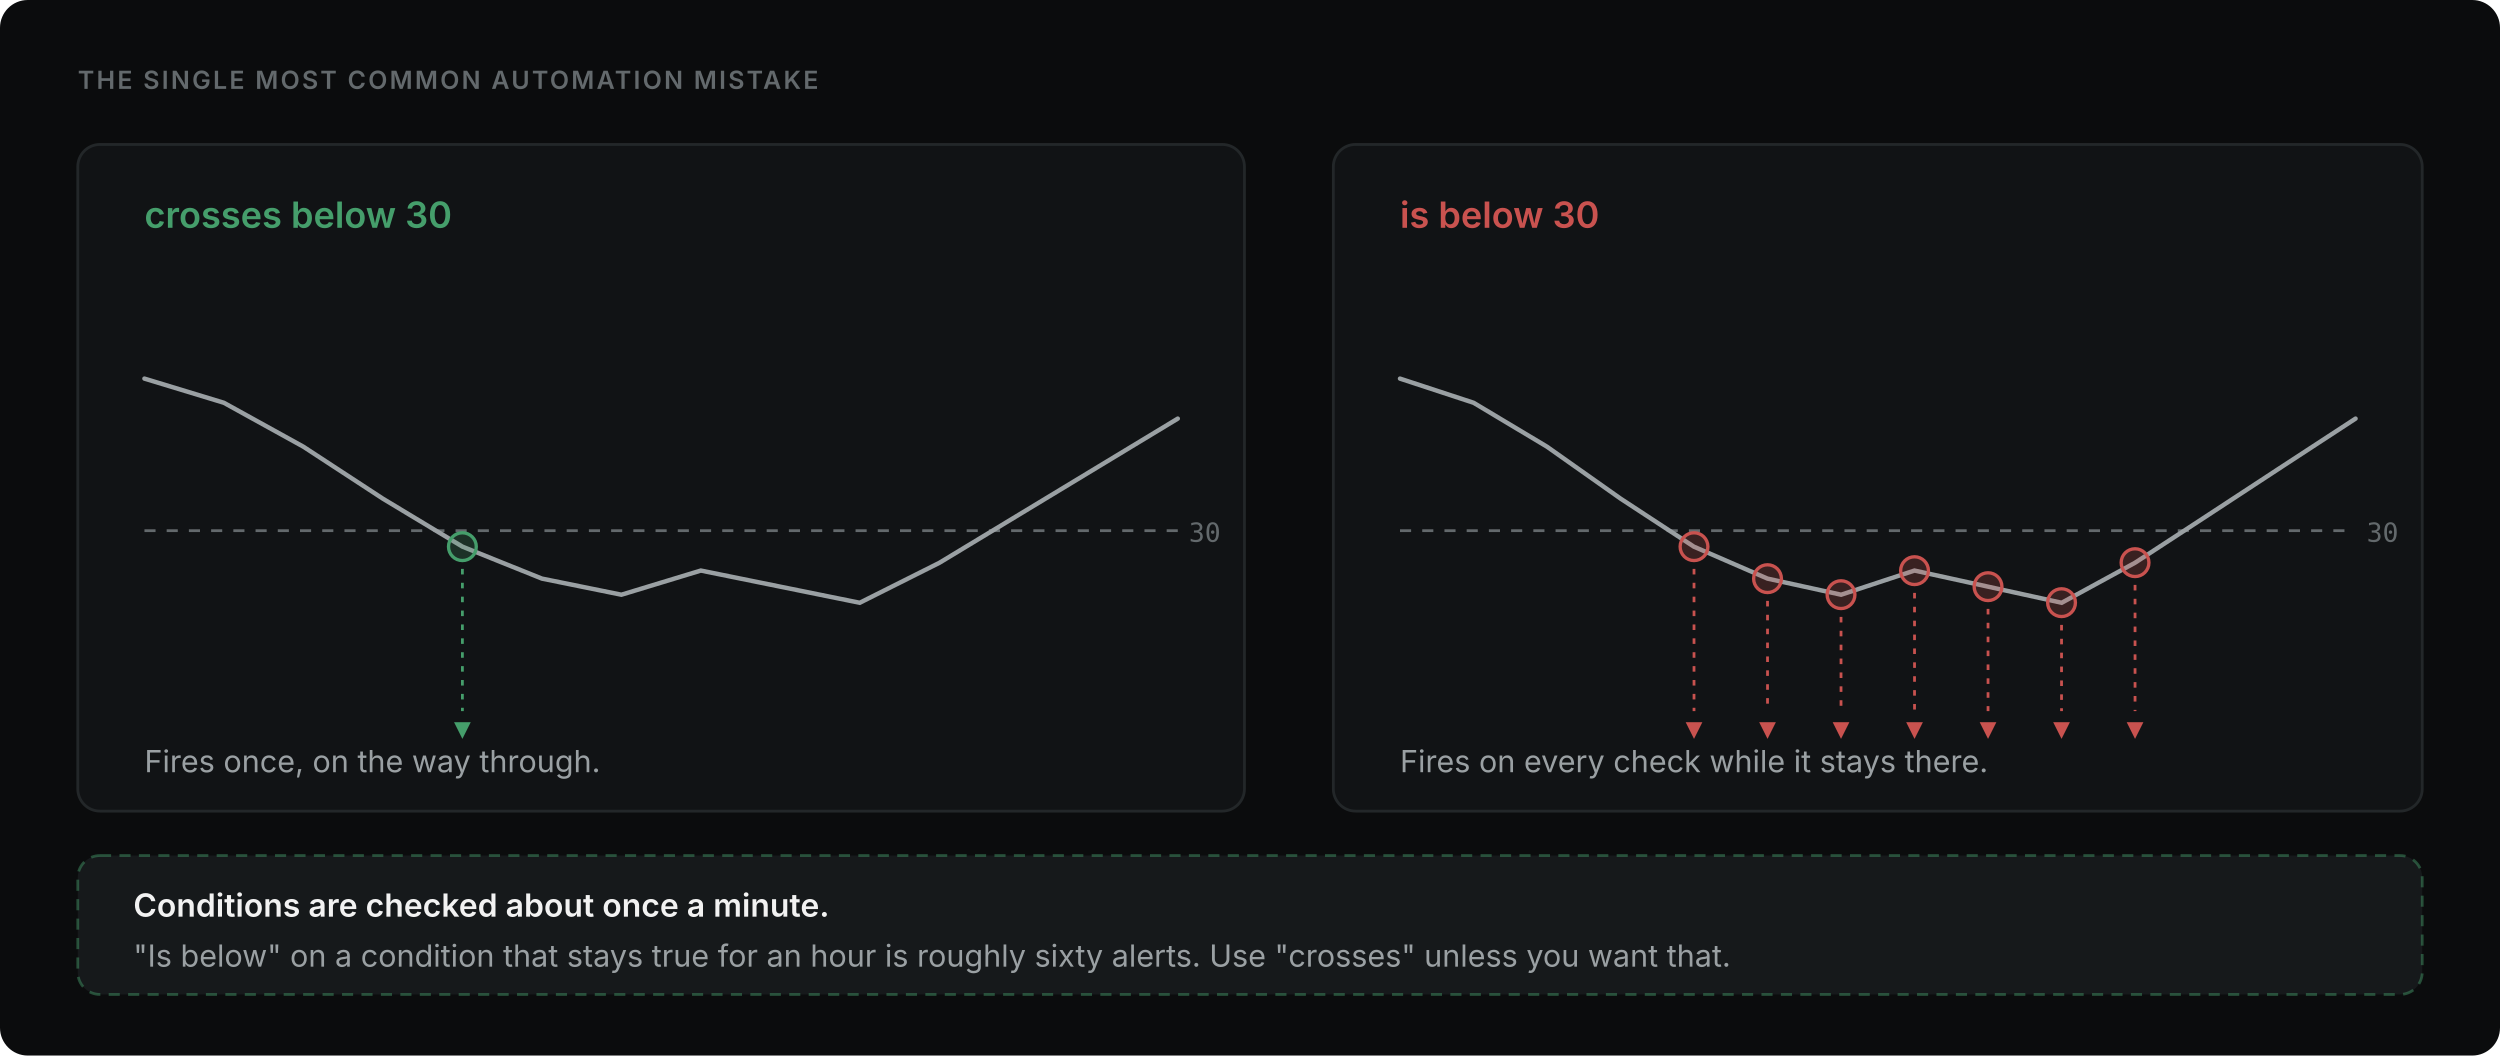
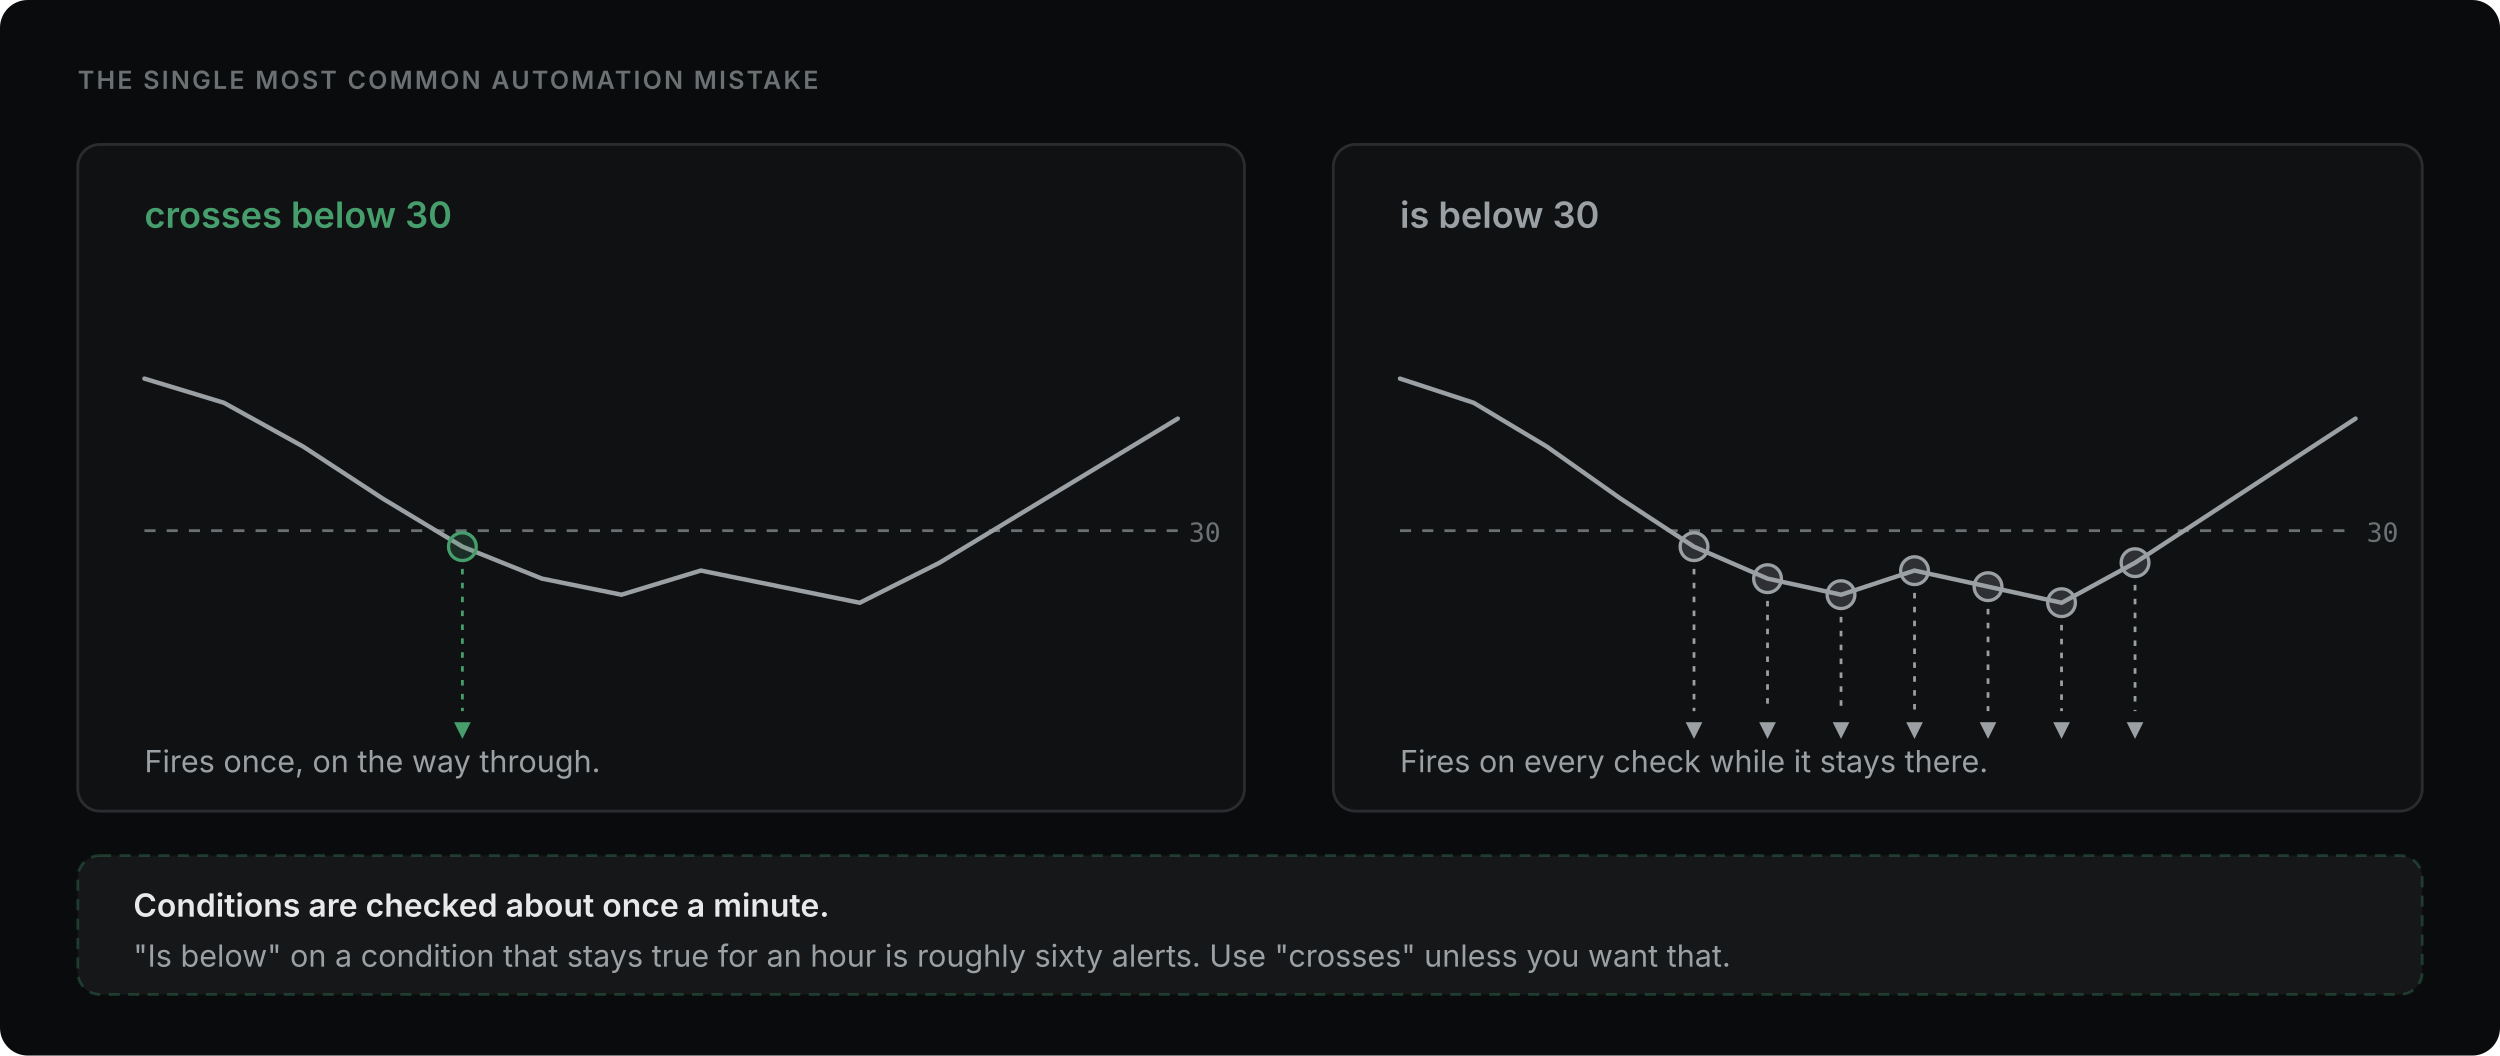
- <svg xmlns="http://www.w3.org/2000/svg" viewBox="0 0 900 380" width="900" height="380" role="img" aria-labelledby="t d" font-family="'Inter', system-ui, -apple-system, sans-serif">
+ <svg xmlns="http://www.w3.org/2000/svg" viewBox="0 0 900 380" role="img" aria-labelledby="crossesvsis-t crossesvsis-d" font-family="'Inter', system-ui, -apple-system, sans-serif">
  <defs>
-     <marker id="a" viewBox="0 0 10 10" refX="9" refY="5" markerWidth="6" markerHeight="6" orient="auto-start-reverse">
-       <path d="M0,1 L9,5 L0,9 z" fill="#63696c" />
-     </marker>
-     <marker id="ag" viewBox="0 0 10 10" refX="9" refY="5" markerWidth="6" markerHeight="6" orient="auto-start-reverse">
-       <path d="M0,1 L9,5 L0,9 z" fill="#459e6b" />
+     <marker id="crossesvsis-arrow" viewBox="0 0 10 10" refX="9" refY="5" markerWidth="5" markerHeight="5" orient="auto-start-reverse">
+       <path d="M0,1.5 L8,5 L0,8.5 z" fill="#3d4144" />
    </marker>
  </defs>
-   <rect width="900" height="380" rx="10" fill="#0b0c0d" />
-   <text x="28" y="32" fill="#63696c" font-size="9" font-family="'Inter', system-ui, -apple-system, sans-serif" font-weight="600" text-anchor="start" letter-spacing="0.8">THE SINGLE MOST COMMON AUTOMATION MISTAKE</text>
-   <rect x="28" y="52" width="420" height="240" rx="8" fill="#111315" stroke="#232729" stroke-width="1" />
-   <line x1="52" y1="191.04" x2="424" y2="191.04" stroke="#63696c" stroke-width="1" stroke-dasharray="4 4" />
-   <text x="428" y="195.04" fill="#63696c" font-size="9.5" font-family="'JetBrains Mono', ui-monospace, 'SF Mono', monospace" font-weight="400" text-anchor="start">30</text>
+   <rect width="900" height="380" rx="10" fill="#0a0b0c" />
+   <text x="28" y="32" fill="#6b7073" font-size="9" font-family="'Inter', system-ui, -apple-system, sans-serif" font-weight="600" text-anchor="start" letter-spacing="0.8">THE SINGLE MOST COMMON AUTOMATION MISTAKE</text>
+   <rect x="28" y="52" width="420" height="240" rx="8" fill="#101113" stroke="#2a2d2f" stroke-width="1" />
+   <line x1="52" y1="191.04" x2="424" y2="191.04" stroke="#6b7073" stroke-width="1" stroke-dasharray="4 4" />
+   <text x="428" y="195.04" fill="#6b7073" font-size="9.5" font-family="'JetBrains Mono', ui-monospace, 'SF Mono', monospace" font-weight="400" text-anchor="start">30</text>
  <path d="M52.0,136.3 L80.6,145.0 L109.2,160.8 L137.8,179.5 L166.5,196.8 L195.1,208.3 L223.7,214.1 L252.3,205.4 L280.9,211.2 L309.5,217.0 L338.2,202.6 L366.8,185.3 L395.4,168.0 L424.0,150.7" fill="none" stroke="#9aa0a3" stroke-width="1.6" stroke-linecap="round" />
  <circle cx="166.462" cy="196.8" r="5" fill="#459e6b" fill-opacity="0.22" stroke="#459e6b" stroke-width="1.2" />
  <line x1="166.462" y1="204.8" x2="166.462" y2="256" stroke="#459e6b" stroke-width="1" stroke-dasharray="2 3" />
  <path d="M163.462,260 L169.462,260 L166.462,266 z" fill="#459e6b" />
  <text x="52" y="82" fill="#459e6b" font-size="13" font-family="'Space Grotesk', 'Inter', system-ui, sans-serif" font-weight="600" text-anchor="start">crosses below 30</text>
  <text x="52" y="278" fill="#9aa0a3" font-size="11" font-family="'Inter', system-ui, -apple-system, sans-serif" font-weight="400" text-anchor="start">Fires once, on the way through.</text>
-   <rect x="480" y="52" width="392" height="240" rx="8" fill="#111315" stroke="#232729" stroke-width="1" />
-   <line x1="504" y1="191.04" x2="848" y2="191.04" stroke="#63696c" stroke-width="1" stroke-dasharray="4 4" />
-   <text x="852" y="195.04" fill="#63696c" font-size="9.5" font-family="'JetBrains Mono', ui-monospace, 'SF Mono', monospace" font-weight="400" text-anchor="start">30</text>
+   <rect x="480" y="52" width="392" height="240" rx="8" fill="#101113" stroke="#2a2d2f" stroke-width="1" />
+   <line x1="504" y1="191.04" x2="848" y2="191.04" stroke="#6b7073" stroke-width="1" stroke-dasharray="4 4" />
+   <text x="852" y="195.04" fill="#6b7073" font-size="9.5" font-family="'JetBrains Mono', ui-monospace, 'SF Mono', monospace" font-weight="400" text-anchor="start">30</text>
  <path d="M504.0,136.3 L530.5,145.0 L556.9,160.8 L583.4,179.5 L609.8,196.8 L636.3,208.3 L662.8,214.1 L689.2,205.4 L715.7,211.2 L742.2,217.0 L768.6,202.6 L795.1,185.3 L821.5,168.0 L848.0,150.7" fill="none" stroke="#9aa0a3" stroke-width="1.6" stroke-linecap="round" />
-   <circle cx="609.846" cy="196.8" r="5" fill="#c9524f" fill-opacity="0.22" stroke="#c9524f" stroke-width="1.2" />
-   <line x1="609.846" y1="204.8" x2="609.846" y2="256" stroke="#c9524f" stroke-width="1" stroke-dasharray="2 3" />
-   <path d="M606.846,260 L612.846,260 L609.846,266 z" fill="#c9524f" />
-   <circle cx="636.308" cy="208.32" r="5" fill="#c9524f" fill-opacity="0.22" stroke="#c9524f" stroke-width="1.2" />
-   <line x1="636.308" y1="216.32" x2="636.308" y2="256" stroke="#c9524f" stroke-width="1" stroke-dasharray="2 3" />
-   <path d="M633.308,260 L639.308,260 L636.308,266 z" fill="#c9524f" />
-   <circle cx="662.769" cy="214.08" r="5" fill="#c9524f" fill-opacity="0.22" stroke="#c9524f" stroke-width="1.2" />
-   <line x1="662.769" y1="222.08" x2="662.769" y2="256" stroke="#c9524f" stroke-width="1" stroke-dasharray="2 3" />
-   <path d="M659.769,260 L665.769,260 L662.769,266 z" fill="#c9524f" />
-   <circle cx="689.231" cy="205.44" r="5" fill="#c9524f" fill-opacity="0.22" stroke="#c9524f" stroke-width="1.2" />
-   <line x1="689.231" y1="213.44" x2="689.231" y2="256" stroke="#c9524f" stroke-width="1" stroke-dasharray="2 3" />
-   <path d="M686.231,260 L692.231,260 L689.231,266 z" fill="#c9524f" />
-   <circle cx="715.692" cy="211.2" r="5" fill="#c9524f" fill-opacity="0.22" stroke="#c9524f" stroke-width="1.2" />
-   <line x1="715.692" y1="219.2" x2="715.692" y2="256" stroke="#c9524f" stroke-width="1" stroke-dasharray="2 3" />
-   <path d="M712.692,260 L718.692,260 L715.692,266 z" fill="#c9524f" />
-   <circle cx="742.154" cy="216.96" r="5" fill="#c9524f" fill-opacity="0.22" stroke="#c9524f" stroke-width="1.2" />
-   <line x1="742.154" y1="224.96" x2="742.154" y2="256" stroke="#c9524f" stroke-width="1" stroke-dasharray="2 3" />
-   <path d="M739.154,260 L745.154,260 L742.154,266 z" fill="#c9524f" />
-   <circle cx="768.615" cy="202.56" r="5" fill="#c9524f" fill-opacity="0.22" stroke="#c9524f" stroke-width="1.2" />
-   <line x1="768.615" y1="210.56" x2="768.615" y2="256" stroke="#c9524f" stroke-width="1" stroke-dasharray="2 3" />
-   <path d="M765.615,260 L771.615,260 L768.615,266 z" fill="#c9524f" />
-   <text x="504" y="82" fill="#c9524f" font-size="13" font-family="'Space Grotesk', 'Inter', system-ui, sans-serif" font-weight="600" text-anchor="start">is below 30</text>
+   <circle cx="609.846" cy="196.8" r="5" fill="#9aa0a3" fill-opacity="0.22" stroke="#9aa0a3" stroke-width="1.2" />
+   <line x1="609.846" y1="204.8" x2="609.846" y2="256" stroke="#9aa0a3" stroke-width="1" stroke-dasharray="2 3" />
+   <path d="M606.846,260 L612.846,260 L609.846,266 z" fill="#9aa0a3" />
+   <circle cx="636.308" cy="208.32" r="5" fill="#9aa0a3" fill-opacity="0.22" stroke="#9aa0a3" stroke-width="1.2" />
+   <line x1="636.308" y1="216.32" x2="636.308" y2="256" stroke="#9aa0a3" stroke-width="1" stroke-dasharray="2 3" />
+   <path d="M633.308,260 L639.308,260 L636.308,266 z" fill="#9aa0a3" />
+   <circle cx="662.769" cy="214.08" r="5" fill="#9aa0a3" fill-opacity="0.22" stroke="#9aa0a3" stroke-width="1.2" />
+   <line x1="662.769" y1="222.08" x2="662.769" y2="256" stroke="#9aa0a3" stroke-width="1" stroke-dasharray="2 3" />
+   <path d="M659.769,260 L665.769,260 L662.769,266 z" fill="#9aa0a3" />
+   <circle cx="689.231" cy="205.44" r="5" fill="#9aa0a3" fill-opacity="0.22" stroke="#9aa0a3" stroke-width="1.2" />
+   <line x1="689.231" y1="213.44" x2="689.231" y2="256" stroke="#9aa0a3" stroke-width="1" stroke-dasharray="2 3" />
+   <path d="M686.231,260 L692.231,260 L689.231,266 z" fill="#9aa0a3" />
+   <circle cx="715.692" cy="211.2" r="5" fill="#9aa0a3" fill-opacity="0.22" stroke="#9aa0a3" stroke-width="1.2" />
+   <line x1="715.692" y1="219.2" x2="715.692" y2="256" stroke="#9aa0a3" stroke-width="1" stroke-dasharray="2 3" />
+   <path d="M712.692,260 L718.692,260 L715.692,266 z" fill="#9aa0a3" />
+   <circle cx="742.154" cy="216.96" r="5" fill="#9aa0a3" fill-opacity="0.22" stroke="#9aa0a3" stroke-width="1.2" />
+   <line x1="742.154" y1="224.96" x2="742.154" y2="256" stroke="#9aa0a3" stroke-width="1" stroke-dasharray="2 3" />
+   <path d="M739.154,260 L745.154,260 L742.154,266 z" fill="#9aa0a3" />
+   <circle cx="768.615" cy="202.56" r="5" fill="#9aa0a3" fill-opacity="0.22" stroke="#9aa0a3" stroke-width="1.2" />
+   <line x1="768.615" y1="210.56" x2="768.615" y2="256" stroke="#9aa0a3" stroke-width="1" stroke-dasharray="2 3" />
+   <path d="M765.615,260 L771.615,260 L768.615,266 z" fill="#9aa0a3" />
+   <text x="504" y="82" fill="#9aa0a3" font-size="13" font-family="'Space Grotesk', 'Inter', system-ui, sans-serif" font-weight="600" text-anchor="start">is below 30</text>
  <text x="504" y="278" fill="#9aa0a3" font-size="11" font-family="'Inter', system-ui, -apple-system, sans-serif" font-weight="400" text-anchor="start">Fires on every check while it stays there.</text>
-   <rect x="28" y="308" width="844" height="50" rx="8" fill="#16191b" stroke="rgba(69,158,107,0.45)" stroke-width="1" stroke-dasharray="4 3" />
-   <text x="48" y="330" fill="#f2f2f2" font-size="11.5" font-family="'Space Grotesk', 'Inter', system-ui, sans-serif" font-weight="600" text-anchor="start">Conditions are checked about once a minute.</text>
+   <rect x="28" y="308" width="844" height="50" rx="8" fill="#161719" stroke="rgba(69,158,107,0.30)" stroke-width="1" stroke-dasharray="4 3" />
+   <text x="48" y="330" fill="#e8e9ea" font-size="11.5" font-family="'Space Grotesk', 'Inter', system-ui, sans-serif" font-weight="600" text-anchor="start">Conditions are checked about once a minute.</text>
  <text x="48" y="348" fill="#9aa0a3" font-size="11" font-family="'Inter', system-ui, -apple-system, sans-serif" font-weight="400" text-anchor="start">"Is below" on a condition that stays true for an hour is roughly sixty alerts. Use "crosses" unless you want that.</text>
</svg>
